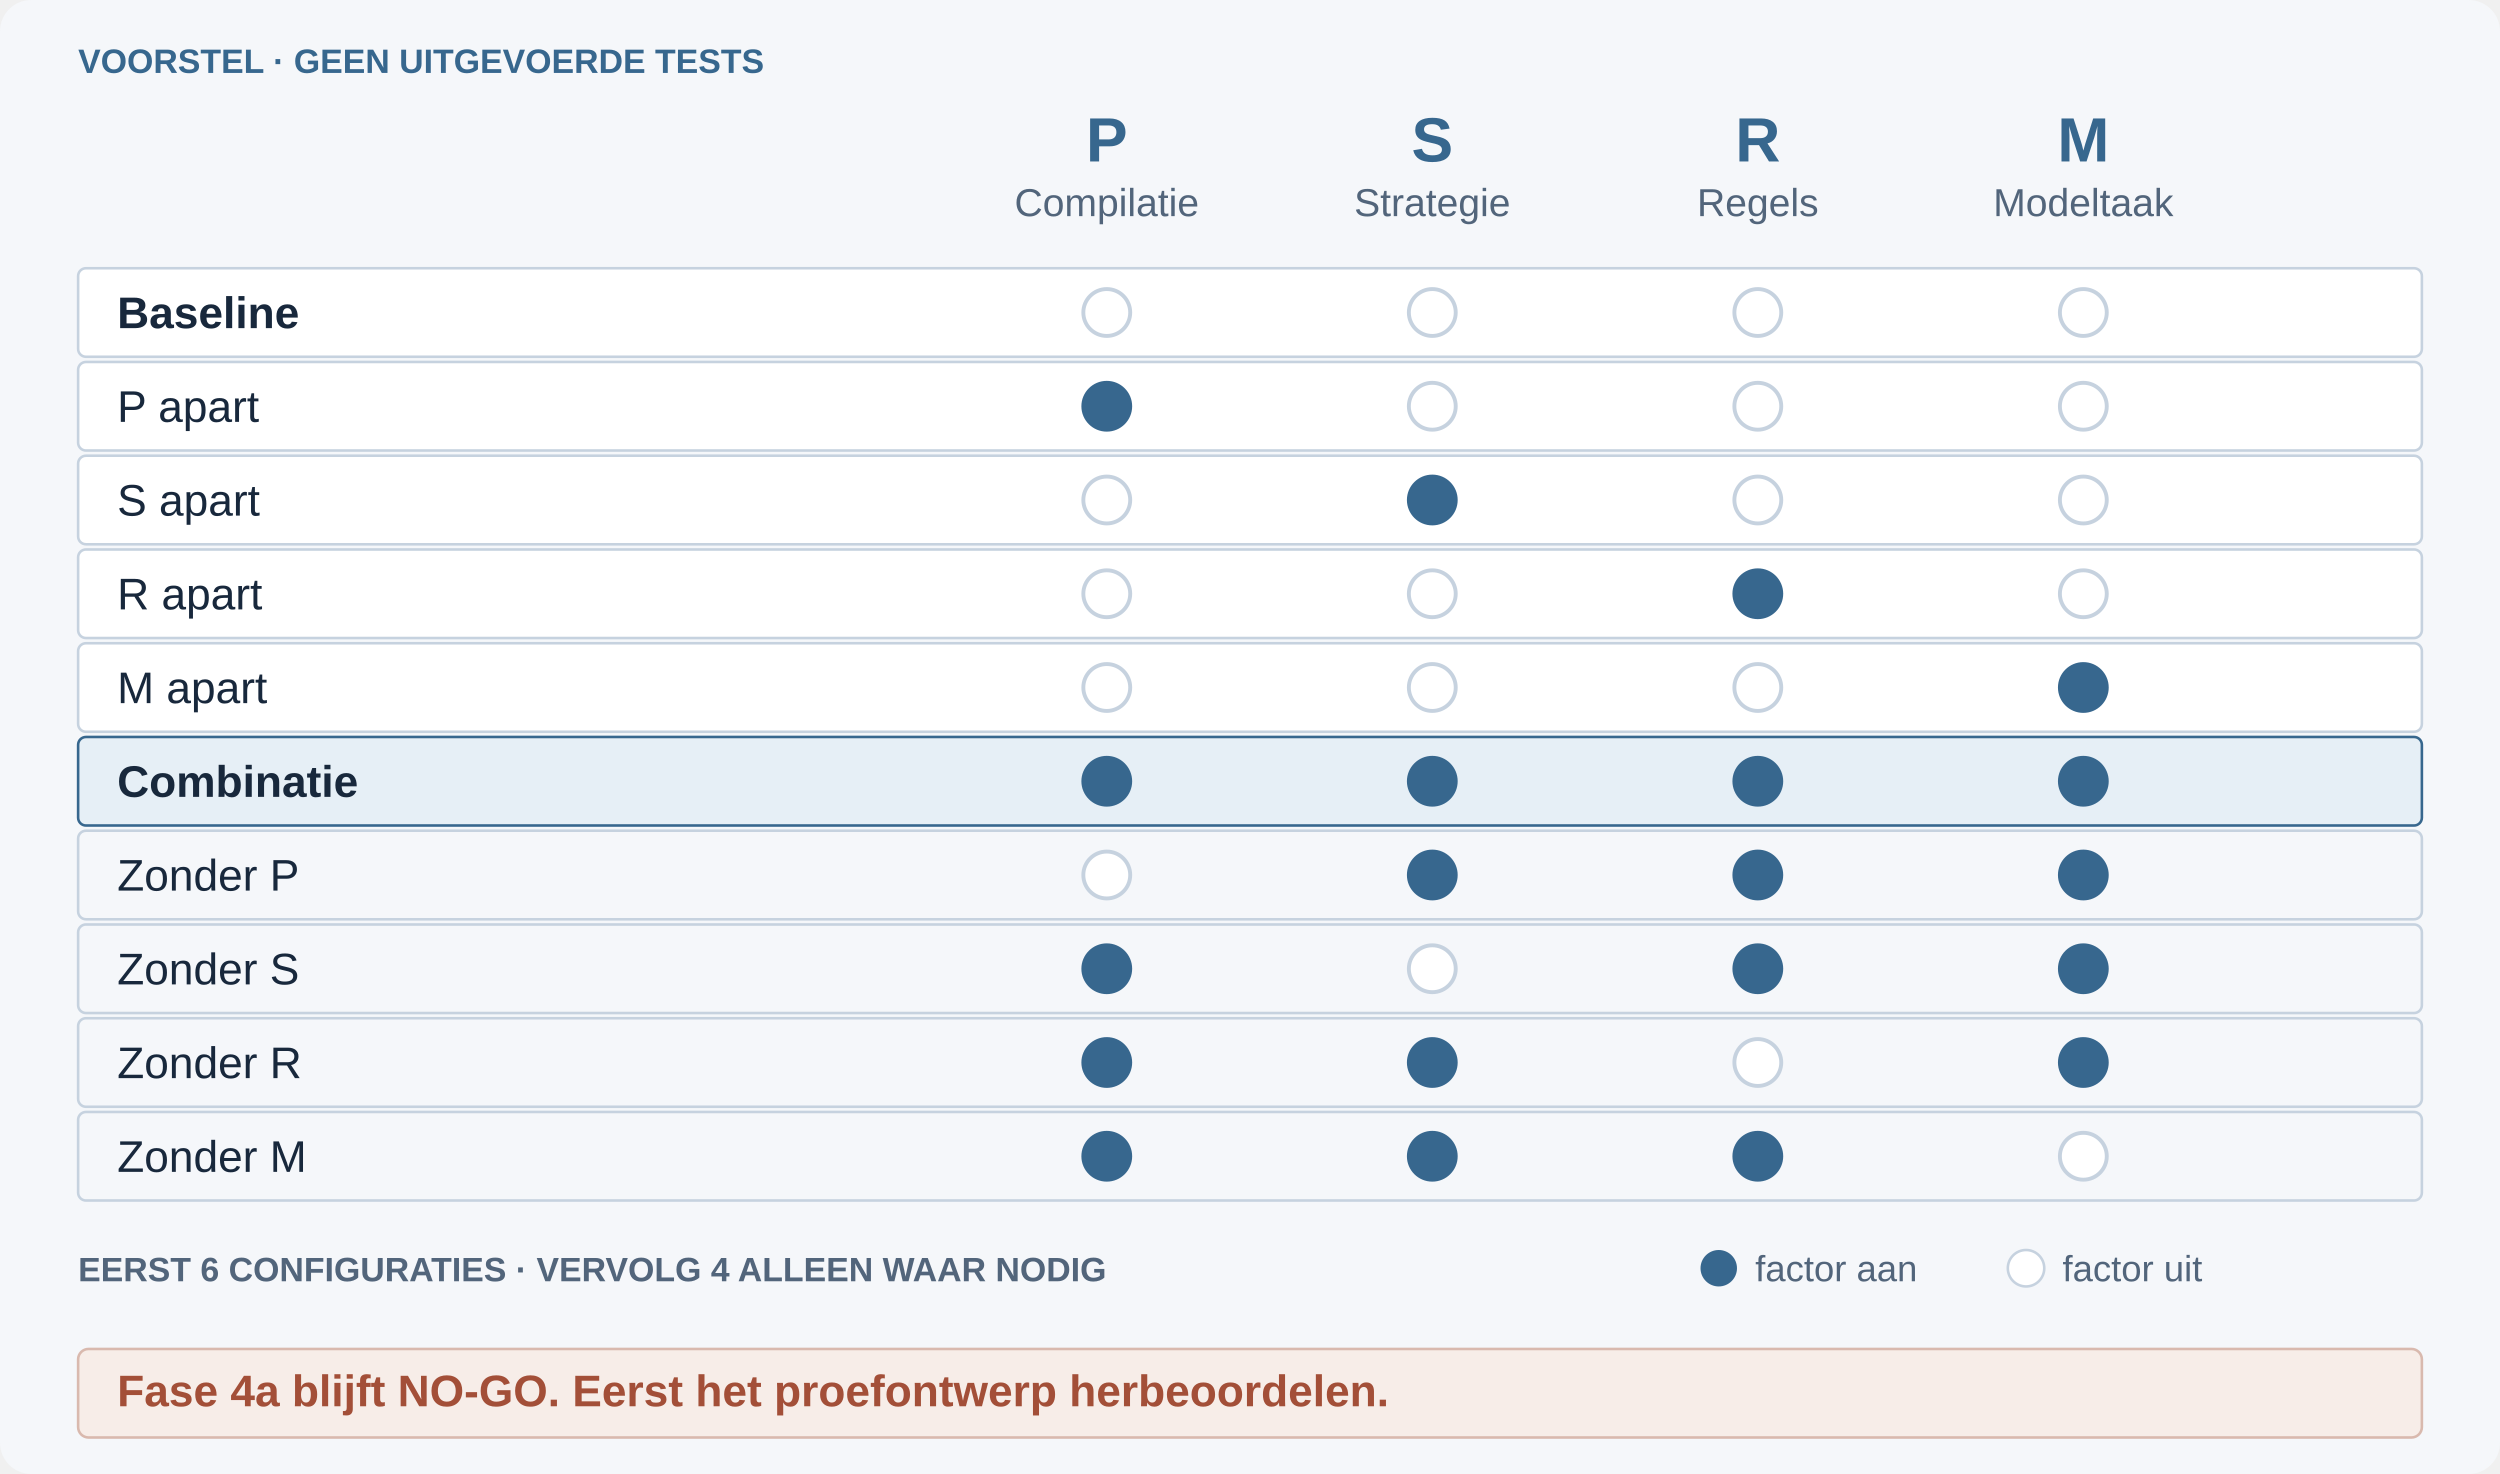
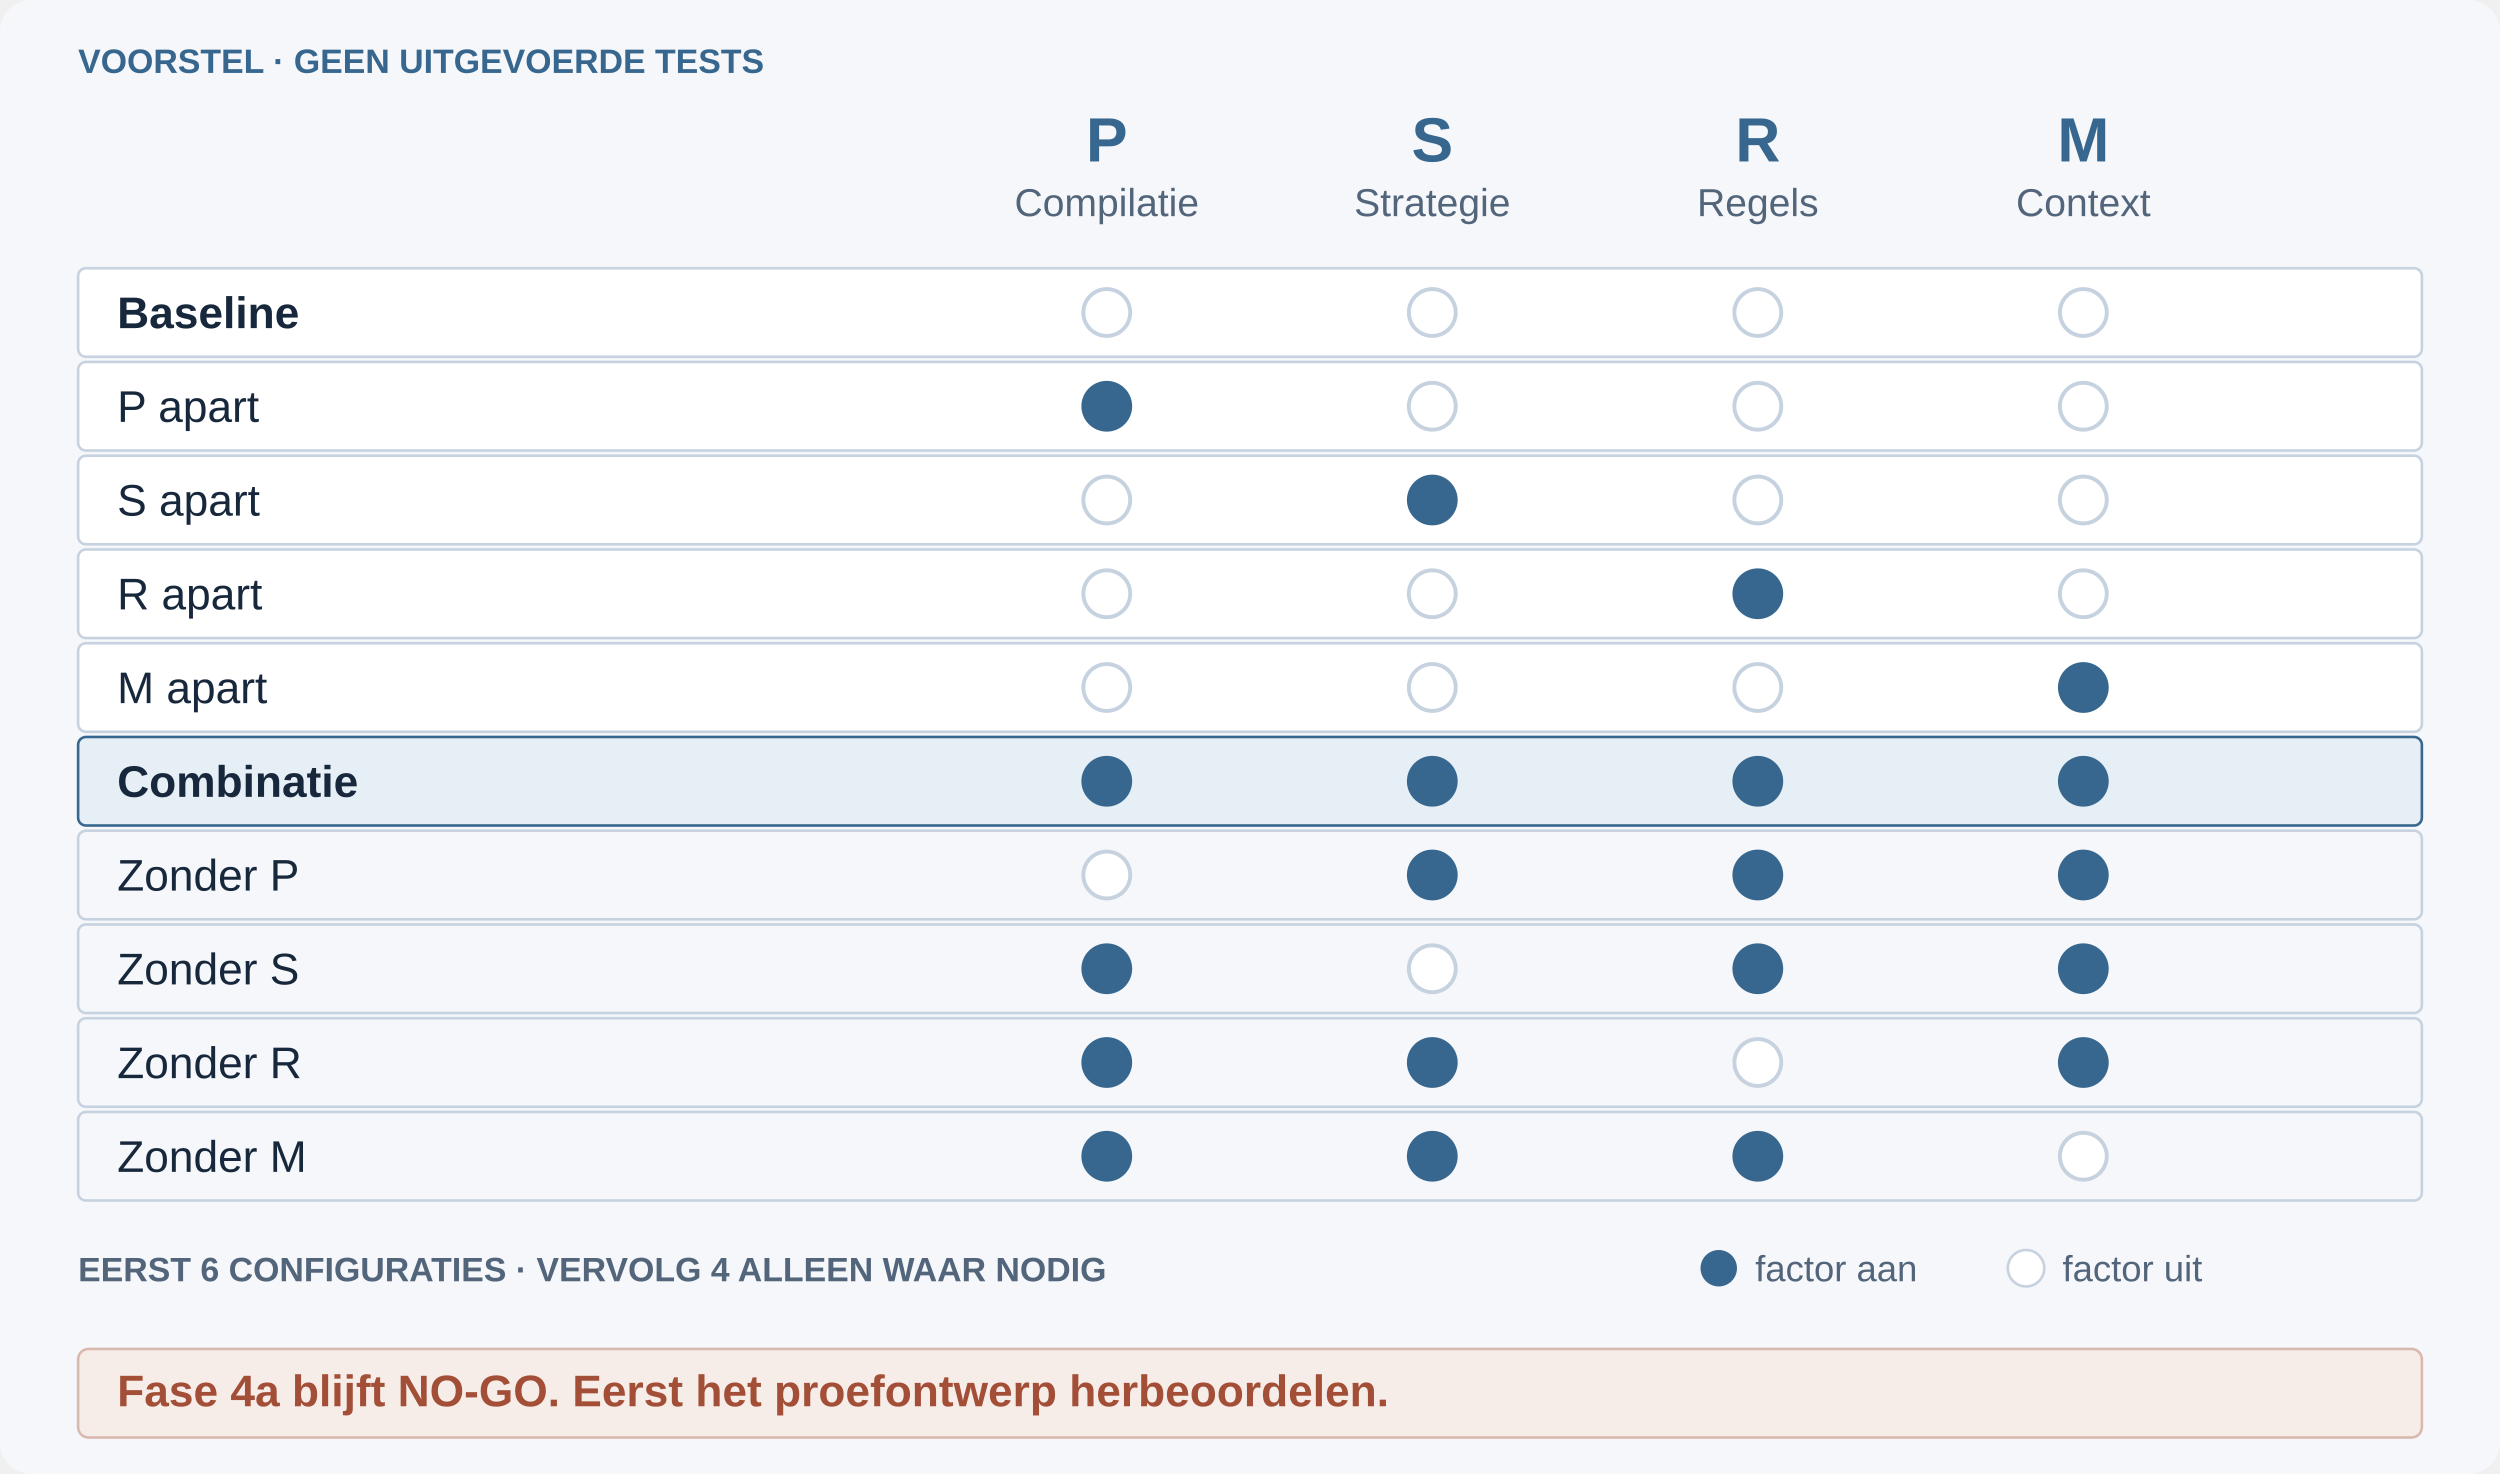
<svg xmlns="http://www.w3.org/2000/svg" width="960" height="566" viewBox="0 0 960 566" role="img" aria-labelledby="d18-title d18-desc">
  <defs>
    <marker id="d18-arrow" viewBox="0 0 10 10" refX="9" refY="5" markerWidth="6" markerHeight="6" orient="auto-start-reverse">
      <path d="M0 0L10 5L0 10Z" fill="#52657b" />
    </marker>
  </defs>
  <rect width="960" height="566" rx="12" fill="#f5f7fa" />
  <g font-family="Arial, Helvetica, sans-serif">
    <text x="30" y="28" font-size="13" font-weight="700" fill="#37678e" text-anchor="start">VOORSTEL · GEEN UITGEVOERDE TESTS</text>
    <text x="425" y="62" font-size="24" font-weight="700" fill="#37678e" text-anchor="middle">P</text>
    <text x="425" y="83" font-size="15" font-weight="400" fill="#52657b" text-anchor="middle">Compilatie</text>
    <text x="550" y="62" font-size="24" font-weight="700" fill="#37678e" text-anchor="middle">S</text>
    <text x="550" y="83" font-size="15" font-weight="400" fill="#52657b" text-anchor="middle">Strategie</text>
    <text x="675" y="62" font-size="24" font-weight="700" fill="#37678e" text-anchor="middle">R</text>
    <text x="675" y="83" font-size="15" font-weight="400" fill="#52657b" text-anchor="middle">Regels</text>
    <text x="800" y="62" font-size="24" font-weight="700" fill="#37678e" text-anchor="middle">M</text>
-     <text x="800" y="83" font-size="15" font-weight="400" fill="#52657b" text-anchor="middle">Modeltaak</text>
+     <text x="800" y="83" font-size="15" font-weight="400" fill="#52657b" text-anchor="middle">Context</text>
    <g data-block-id="D18-MATRIX" data-block-sources="S11 S12 S54" data-block-status="ontwerpvoorstel">
      <rect x="30" y="103" width="900" height="34" rx="3" fill="#ffffff" stroke="#c6d2df" />
      <text x="45" y="126" font-size="17" font-weight="700" fill="#18283c" text-anchor="start">Baseline</text>
      <circle cx="425" cy="120" r="9" fill="#ffffff" stroke="#c6d2df" stroke-width="1.5" />
      <circle cx="550" cy="120" r="9" fill="#ffffff" stroke="#c6d2df" stroke-width="1.5" />
      <circle cx="675" cy="120" r="9" fill="#ffffff" stroke="#c6d2df" stroke-width="1.5" />
      <circle cx="800" cy="120" r="9" fill="#ffffff" stroke="#c6d2df" stroke-width="1.5" />
      <rect x="30" y="139" width="900" height="34" rx="3" fill="#ffffff" stroke="#c6d2df" />
      <text x="45" y="162" font-size="17" font-weight="400" fill="#18283c" text-anchor="start">P apart</text>
      <circle cx="425" cy="156" r="9" fill="#37678e" stroke="#37678e" stroke-width="1.5" />
      <circle cx="550" cy="156" r="9" fill="#ffffff" stroke="#c6d2df" stroke-width="1.5" />
      <circle cx="675" cy="156" r="9" fill="#ffffff" stroke="#c6d2df" stroke-width="1.5" />
      <circle cx="800" cy="156" r="9" fill="#ffffff" stroke="#c6d2df" stroke-width="1.5" />
      <rect x="30" y="175" width="900" height="34" rx="3" fill="#ffffff" stroke="#c6d2df" />
      <text x="45" y="198" font-size="17" font-weight="400" fill="#18283c" text-anchor="start">S apart</text>
      <circle cx="425" cy="192" r="9" fill="#ffffff" stroke="#c6d2df" stroke-width="1.5" />
      <circle cx="550" cy="192" r="9" fill="#37678e" stroke="#37678e" stroke-width="1.5" />
      <circle cx="675" cy="192" r="9" fill="#ffffff" stroke="#c6d2df" stroke-width="1.5" />
      <circle cx="800" cy="192" r="9" fill="#ffffff" stroke="#c6d2df" stroke-width="1.5" />
      <rect x="30" y="211" width="900" height="34" rx="3" fill="#ffffff" stroke="#c6d2df" />
      <text x="45" y="234" font-size="17" font-weight="400" fill="#18283c" text-anchor="start">R apart</text>
      <circle cx="425" cy="228" r="9" fill="#ffffff" stroke="#c6d2df" stroke-width="1.5" />
      <circle cx="550" cy="228" r="9" fill="#ffffff" stroke="#c6d2df" stroke-width="1.5" />
      <circle cx="675" cy="228" r="9" fill="#37678e" stroke="#37678e" stroke-width="1.5" />
      <circle cx="800" cy="228" r="9" fill="#ffffff" stroke="#c6d2df" stroke-width="1.5" />
      <rect x="30" y="247" width="900" height="34" rx="3" fill="#ffffff" stroke="#c6d2df" />
      <text x="45" y="270" font-size="17" font-weight="400" fill="#18283c" text-anchor="start">M apart</text>
      <circle cx="425" cy="264" r="9" fill="#ffffff" stroke="#c6d2df" stroke-width="1.5" />
      <circle cx="550" cy="264" r="9" fill="#ffffff" stroke="#c6d2df" stroke-width="1.5" />
      <circle cx="675" cy="264" r="9" fill="#ffffff" stroke="#c6d2df" stroke-width="1.5" />
      <circle cx="800" cy="264" r="9" fill="#37678e" stroke="#37678e" stroke-width="1.5" />
      <rect x="30" y="283" width="900" height="34" rx="3" fill="#e6eff6" stroke="#37678e" />
      <text x="45" y="306" font-size="17" font-weight="700" fill="#18283c" text-anchor="start">Combinatie</text>
      <circle cx="425" cy="300" r="9" fill="#37678e" stroke="#37678e" stroke-width="1.5" />
      <circle cx="550" cy="300" r="9" fill="#37678e" stroke="#37678e" stroke-width="1.5" />
      <circle cx="675" cy="300" r="9" fill="#37678e" stroke="#37678e" stroke-width="1.5" />
      <circle cx="800" cy="300" r="9" fill="#37678e" stroke="#37678e" stroke-width="1.5" />
      <rect x="30" y="319" width="900" height="34" rx="3" fill="#f5f7fa" stroke="#c6d2df" />
      <text x="45" y="342" font-size="17" font-weight="400" fill="#18283c" text-anchor="start">Zonder P</text>
      <circle cx="425" cy="336" r="9" fill="#ffffff" stroke="#c6d2df" stroke-width="1.5" />
      <circle cx="550" cy="336" r="9" fill="#37678e" stroke="#37678e" stroke-width="1.5" />
      <circle cx="675" cy="336" r="9" fill="#37678e" stroke="#37678e" stroke-width="1.5" />
      <circle cx="800" cy="336" r="9" fill="#37678e" stroke="#37678e" stroke-width="1.5" />
      <rect x="30" y="355" width="900" height="34" rx="3" fill="#f5f7fa" stroke="#c6d2df" />
      <text x="45" y="378" font-size="17" font-weight="400" fill="#18283c" text-anchor="start">Zonder S</text>
      <circle cx="425" cy="372" r="9" fill="#37678e" stroke="#37678e" stroke-width="1.5" />
      <circle cx="550" cy="372" r="9" fill="#ffffff" stroke="#c6d2df" stroke-width="1.5" />
      <circle cx="675" cy="372" r="9" fill="#37678e" stroke="#37678e" stroke-width="1.5" />
      <circle cx="800" cy="372" r="9" fill="#37678e" stroke="#37678e" stroke-width="1.5" />
      <rect x="30" y="391" width="900" height="34" rx="3" fill="#f5f7fa" stroke="#c6d2df" />
      <text x="45" y="414" font-size="17" font-weight="400" fill="#18283c" text-anchor="start">Zonder R</text>
      <circle cx="425" cy="408" r="9" fill="#37678e" stroke="#37678e" stroke-width="1.5" />
      <circle cx="550" cy="408" r="9" fill="#37678e" stroke="#37678e" stroke-width="1.5" />
      <circle cx="675" cy="408" r="9" fill="#ffffff" stroke="#c6d2df" stroke-width="1.5" />
      <circle cx="800" cy="408" r="9" fill="#37678e" stroke="#37678e" stroke-width="1.5" />
      <rect x="30" y="427" width="900" height="34" rx="3" fill="#f5f7fa" stroke="#c6d2df" />
      <text x="45" y="450" font-size="17" font-weight="400" fill="#18283c" text-anchor="start">Zonder M</text>
      <circle cx="425" cy="444" r="9" fill="#37678e" stroke="#37678e" stroke-width="1.5" />
      <circle cx="550" cy="444" r="9" fill="#37678e" stroke="#37678e" stroke-width="1.5" />
      <circle cx="675" cy="444" r="9" fill="#37678e" stroke="#37678e" stroke-width="1.5" />
      <circle cx="800" cy="444" r="9" fill="#ffffff" stroke="#c6d2df" stroke-width="1.5" />
    </g>
    <text x="30" y="492" font-size="13" font-weight="700" fill="#52657b" text-anchor="start">EERST 6 CONFIGURATIES · VERVOLG 4 ALLEEN WAAR NODIG</text>
    <circle cx="660" cy="487" r="7" fill="#37678e" />
    <circle cx="778" cy="487" r="7" fill="#ffffff" stroke="#c6d2df" />
    <text x="674" y="492" font-size="14" font-weight="400" fill="#52657b" text-anchor="start">factor aan</text>
    <text x="792" y="492" font-size="14" font-weight="400" fill="#52657b" text-anchor="start">factor uit</text>
    <g data-block-id="D18-GATE" data-block-sources="S12 S54" data-block-status="ontwerpvoorstel">
      <rect x="30" y="518" width="900" height="34" rx="4" fill="#f7ede8" stroke="#d9b9ae" />
      <text x="45" y="540" font-size="17" font-weight="700" fill="#a34f38" text-anchor="start">Fase 4a blijft NO-GO. Eerst het proefontwerp herbeoordelen.</text>
    </g>
  </g>
</svg>
